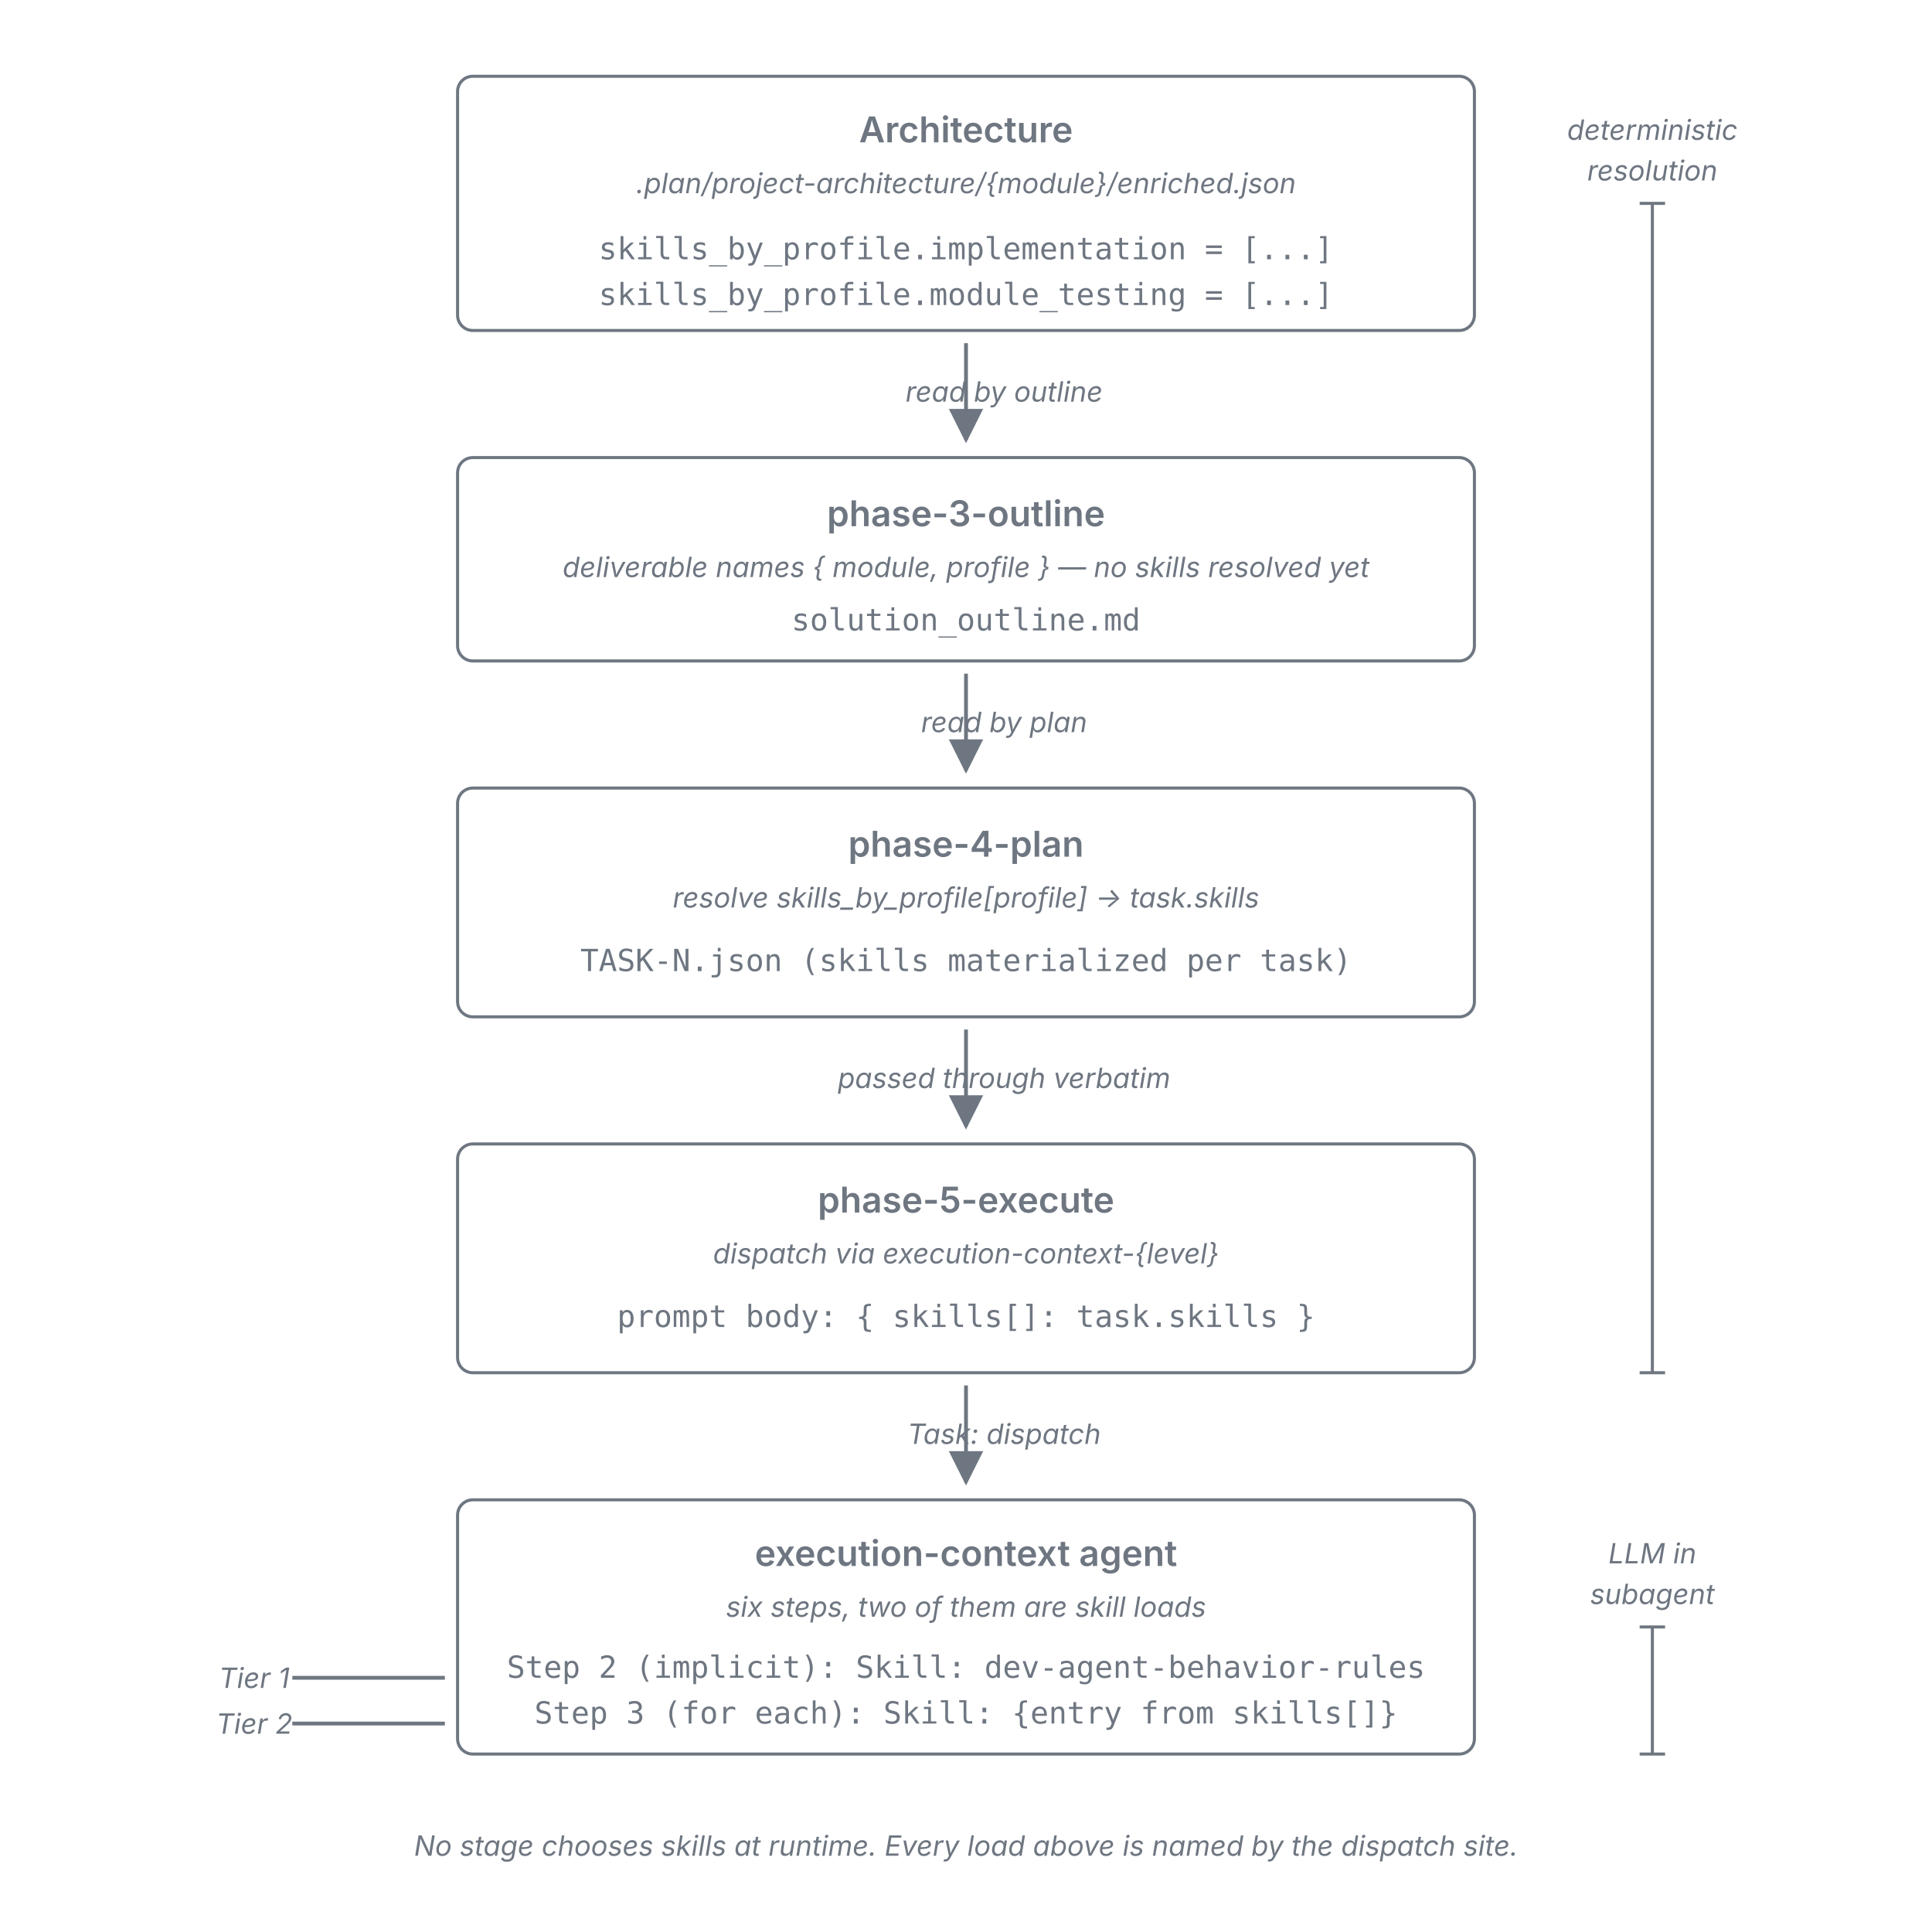
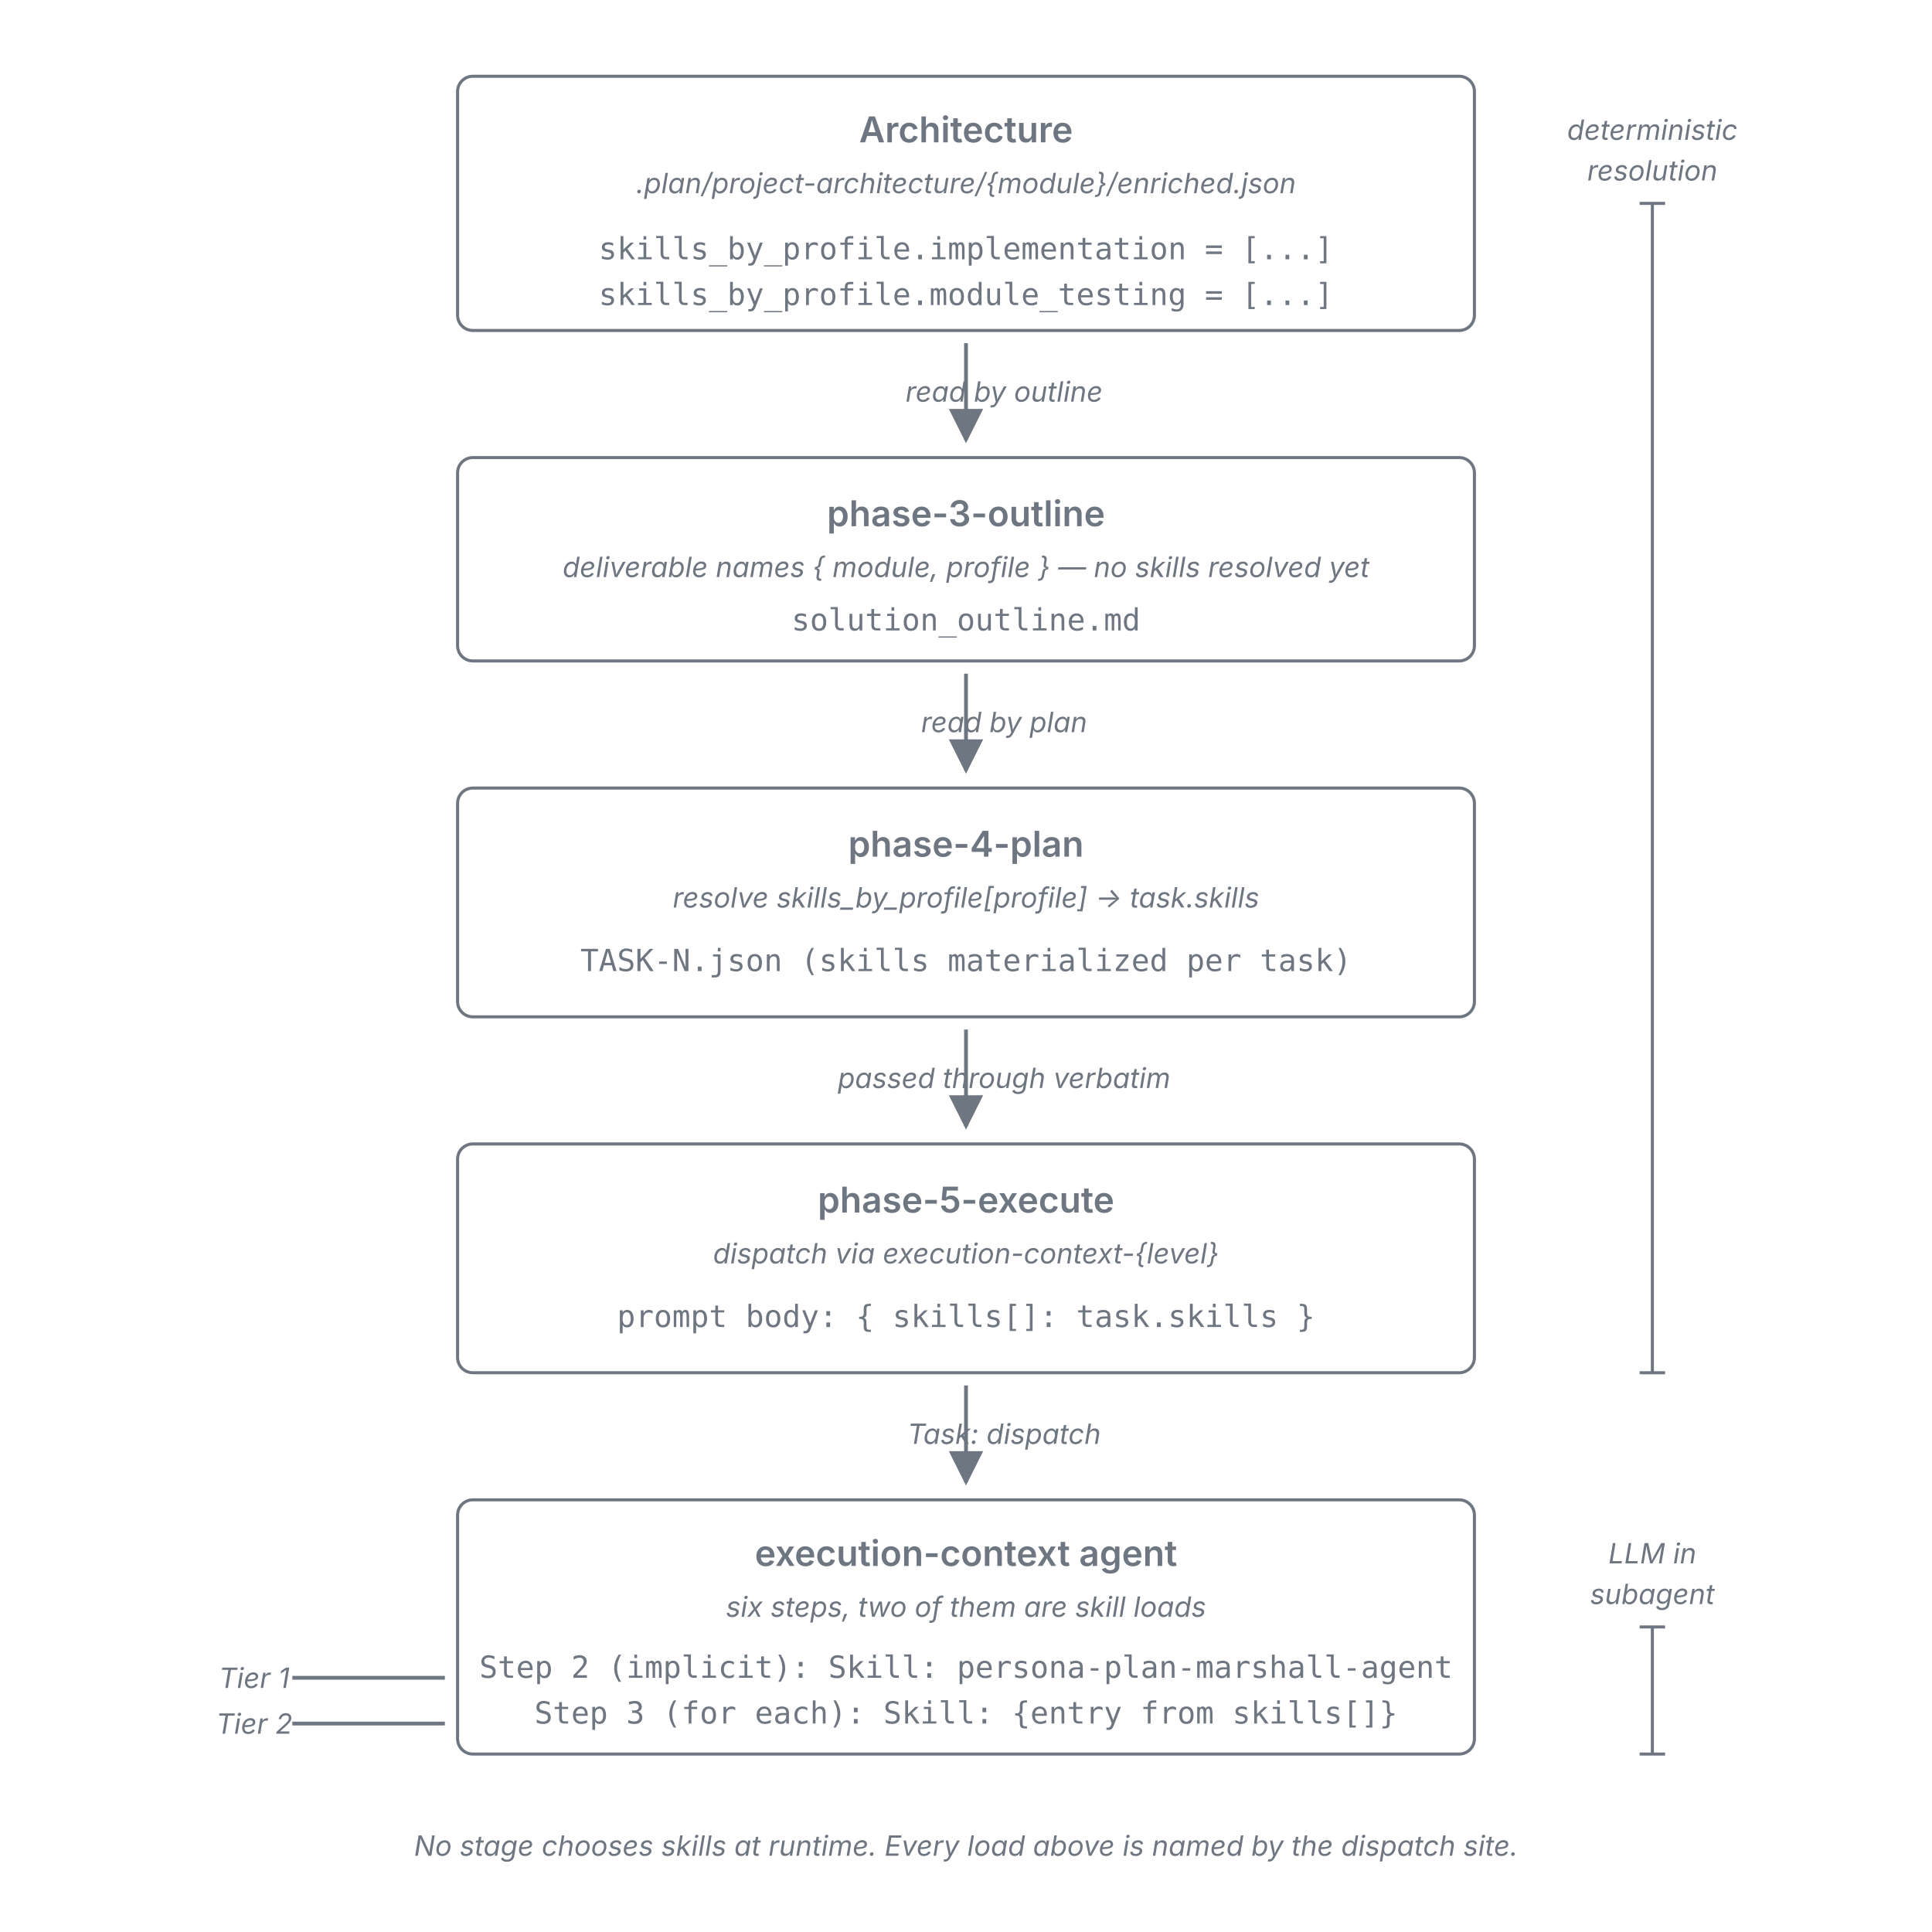
<svg xmlns="http://www.w3.org/2000/svg" viewBox="0 0 760 760" role="img" aria-labelledby="title desc" font-family="ui-sans-serif, -apple-system, system-ui, 'Segoe UI', sans-serif">
  <defs>
    <marker id="arrow" viewBox="0 0 10 10" refX="9" refY="5" markerWidth="9" markerHeight="9" orient="auto">
      <path d="M0,0 L10,5 L0,10 z" class="arrow-fill" />
    </marker>
    <style>
      .col-header { font-size: 14px; font-weight: 600; fill: #6e7681; text-anchor: middle; }
      .col-sub    { font-size: 11px; fill: #6e7681; text-anchor: middle; font-style: italic; }
      .item-c     { font-size: 12px; fill: #6e7681; font-family: ui-monospace, "SF Mono", Menlo, Consolas, monospace; text-anchor: middle; }
      .arrow-lbl  { font-size: 11px; fill: #6e7681; text-anchor: middle; font-style: italic; }
      .stroke     { stroke: #6e7681; stroke-width: 1.2; fill: none; }
      .arrow      { stroke: #6e7681; stroke-width: 1.5; fill: none; }
      .arrow-fill { fill: #6e7681; }
    </style>
  </defs>
  <rect class="stroke" x="180" y="30" width="400" height="100" rx="6" ry="6" />
  <text x="380" y="56" class="col-header">Architecture</text>
  <text x="380" y="76" class="col-sub">.plan/project-architecture/{module}/enriched.json</text>
  <text x="380" y="102" class="item-c">skills_by_profile.implementation = [...]</text>
  <text x="380" y="120" class="item-c">skills_by_profile.module_testing  = [...]</text>
  <line class="arrow" x1="380" y1="135" x2="380" y2="173" marker-end="url(#arrow)" />
  <text x="395" y="158" class="arrow-lbl" text-anchor="start">read by outline</text>
  <rect class="stroke" x="180" y="180" width="400" height="80" rx="6" ry="6" />
  <text x="380" y="207" class="col-header">phase-3-outline</text>
  <text x="380" y="227" class="col-sub">deliverable names { module, profile } — no skills resolved yet</text>
  <text x="380" y="248" class="item-c">solution_outline.md</text>
  <line class="arrow" x1="380" y1="265" x2="380" y2="303" marker-end="url(#arrow)" />
  <text x="395" y="288" class="arrow-lbl" text-anchor="start">read by plan</text>
  <rect class="stroke" x="180" y="310" width="400" height="90" rx="6" ry="6" />
  <text x="380" y="337" class="col-header">phase-4-plan</text>
  <text x="380" y="357" class="col-sub">resolve skills_by_profile[profile] → task.skills</text>
  <text x="380" y="382" class="item-c">TASK-N.json   (skills materialized per task)</text>
  <line class="arrow" x1="380" y1="405" x2="380" y2="443" marker-end="url(#arrow)" />
  <text x="395" y="428" class="arrow-lbl" text-anchor="start">passed through verbatim</text>
  <rect class="stroke" x="180" y="450" width="400" height="90" rx="6" ry="6" />
  <text x="380" y="477" class="col-header">phase-5-execute</text>
  <text x="380" y="497" class="col-sub">dispatch via execution-context-{level}</text>
  <text x="380" y="522" class="item-c">prompt body: { skills[]: task.skills }</text>
  <line class="arrow" x1="380" y1="545" x2="380" y2="583" marker-end="url(#arrow)" />
  <text x="395" y="568" class="arrow-lbl" text-anchor="start">Task: dispatch</text>
  <rect class="stroke" x="180" y="590" width="400" height="100" rx="6" ry="6" />
  <text x="380" y="616" class="col-header">execution-context agent</text>
  <text x="380" y="636" class="col-sub">six steps, two of them are skill loads</text>
-   <text x="380" y="660" class="item-c">Step 2 (implicit):  Skill: dev-agent-behavior-rules</text>
+   <text x="380" y="660" class="item-c">Step 2 (implicit):  Skill: persona-plan-marshall-agent</text>
  <text x="380" y="678" class="item-c">Step 3 (for each):  Skill: {entry from skills[]}</text>
  <text x="100" y="664" class="col-sub" text-anchor="end">Tier 1</text>
  <line class="arrow" x1="115" y1="660" x2="175" y2="660" />
  <text x="100" y="682" class="col-sub" text-anchor="end">Tier 2</text>
  <line class="arrow" x1="115" y1="678" x2="175" y2="678" />
  <text x="650" y="55" class="col-sub" text-anchor="start">deterministic</text>
  <text x="650" y="71" class="col-sub" text-anchor="start">resolution</text>
  <line class="stroke" x1="650" y1="80" x2="650" y2="540" />
  <line class="stroke" x1="645" y1="80" x2="655" y2="80" />
  <line class="stroke" x1="645" y1="540" x2="655" y2="540" />
  <text x="650" y="615" class="col-sub" text-anchor="start">LLM in</text>
  <text x="650" y="631" class="col-sub" text-anchor="start">subagent</text>
  <line class="stroke" x1="650" y1="640" x2="650" y2="690" />
  <line class="stroke" x1="645" y1="640" x2="655" y2="640" />
  <line class="stroke" x1="645" y1="690" x2="655" y2="690" />
  <text x="380" y="730" class="col-sub">No stage chooses skills at runtime. Every load above is named by the dispatch site.</text>
</svg>
